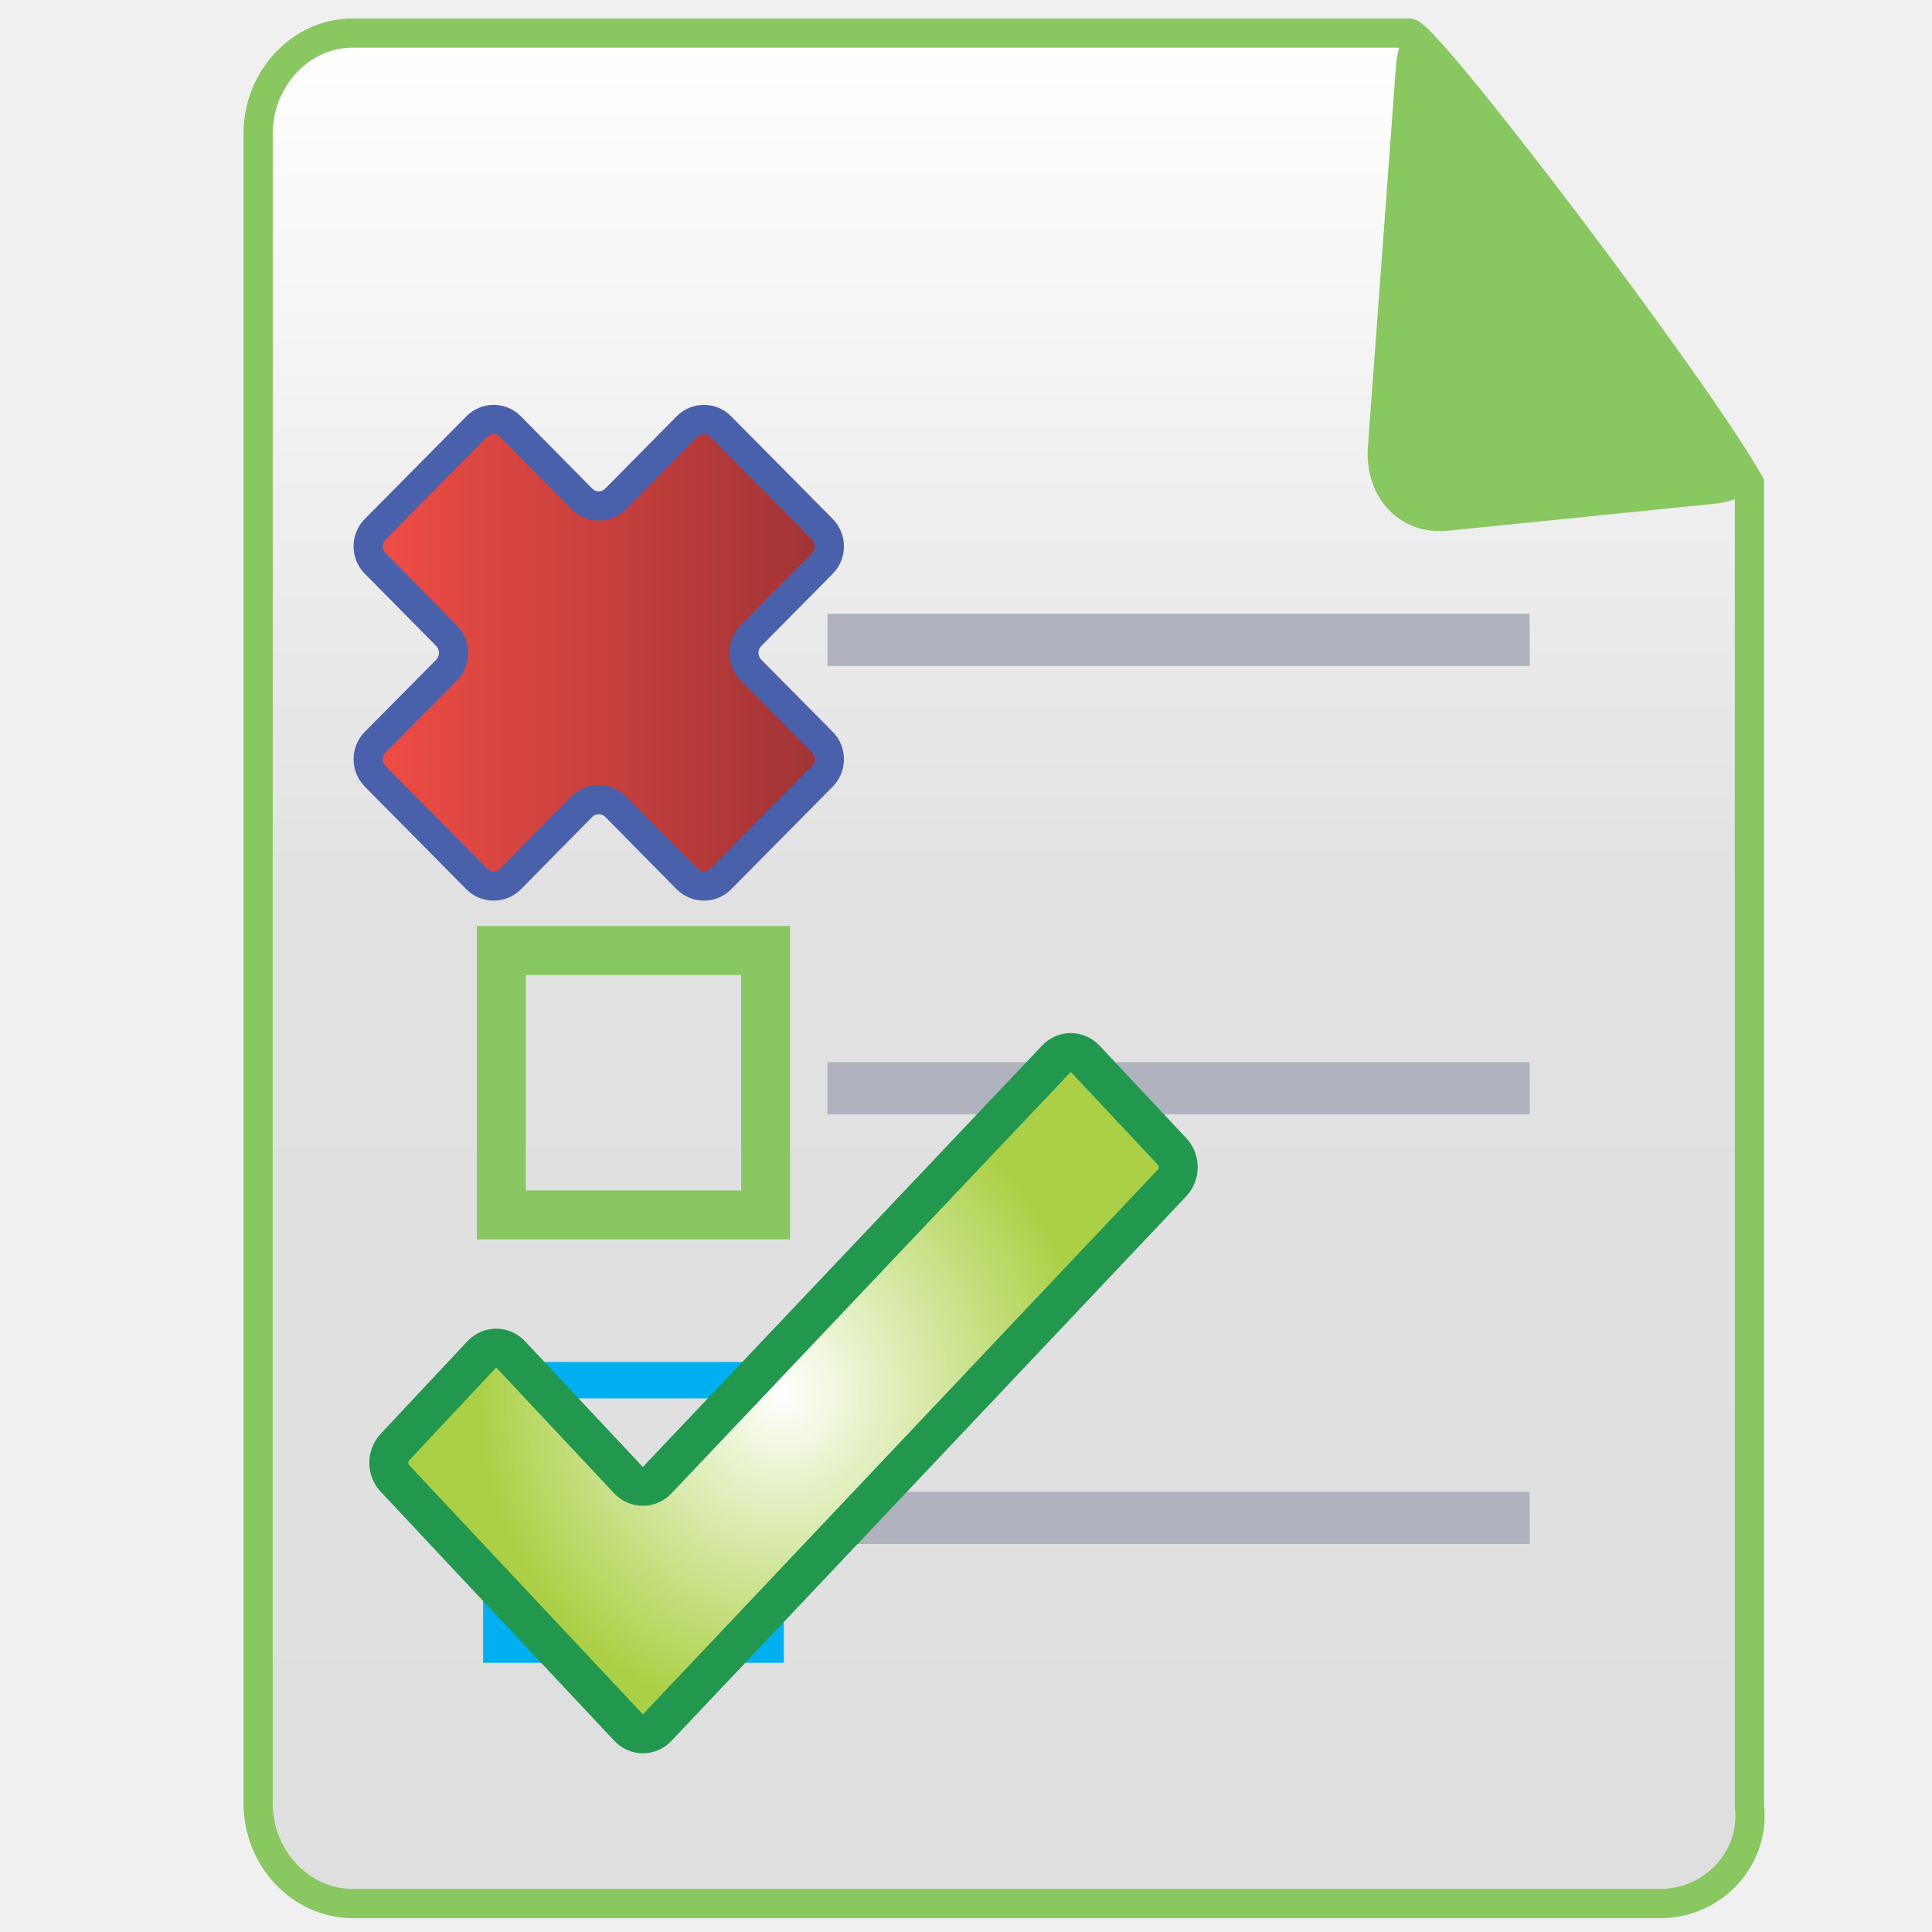
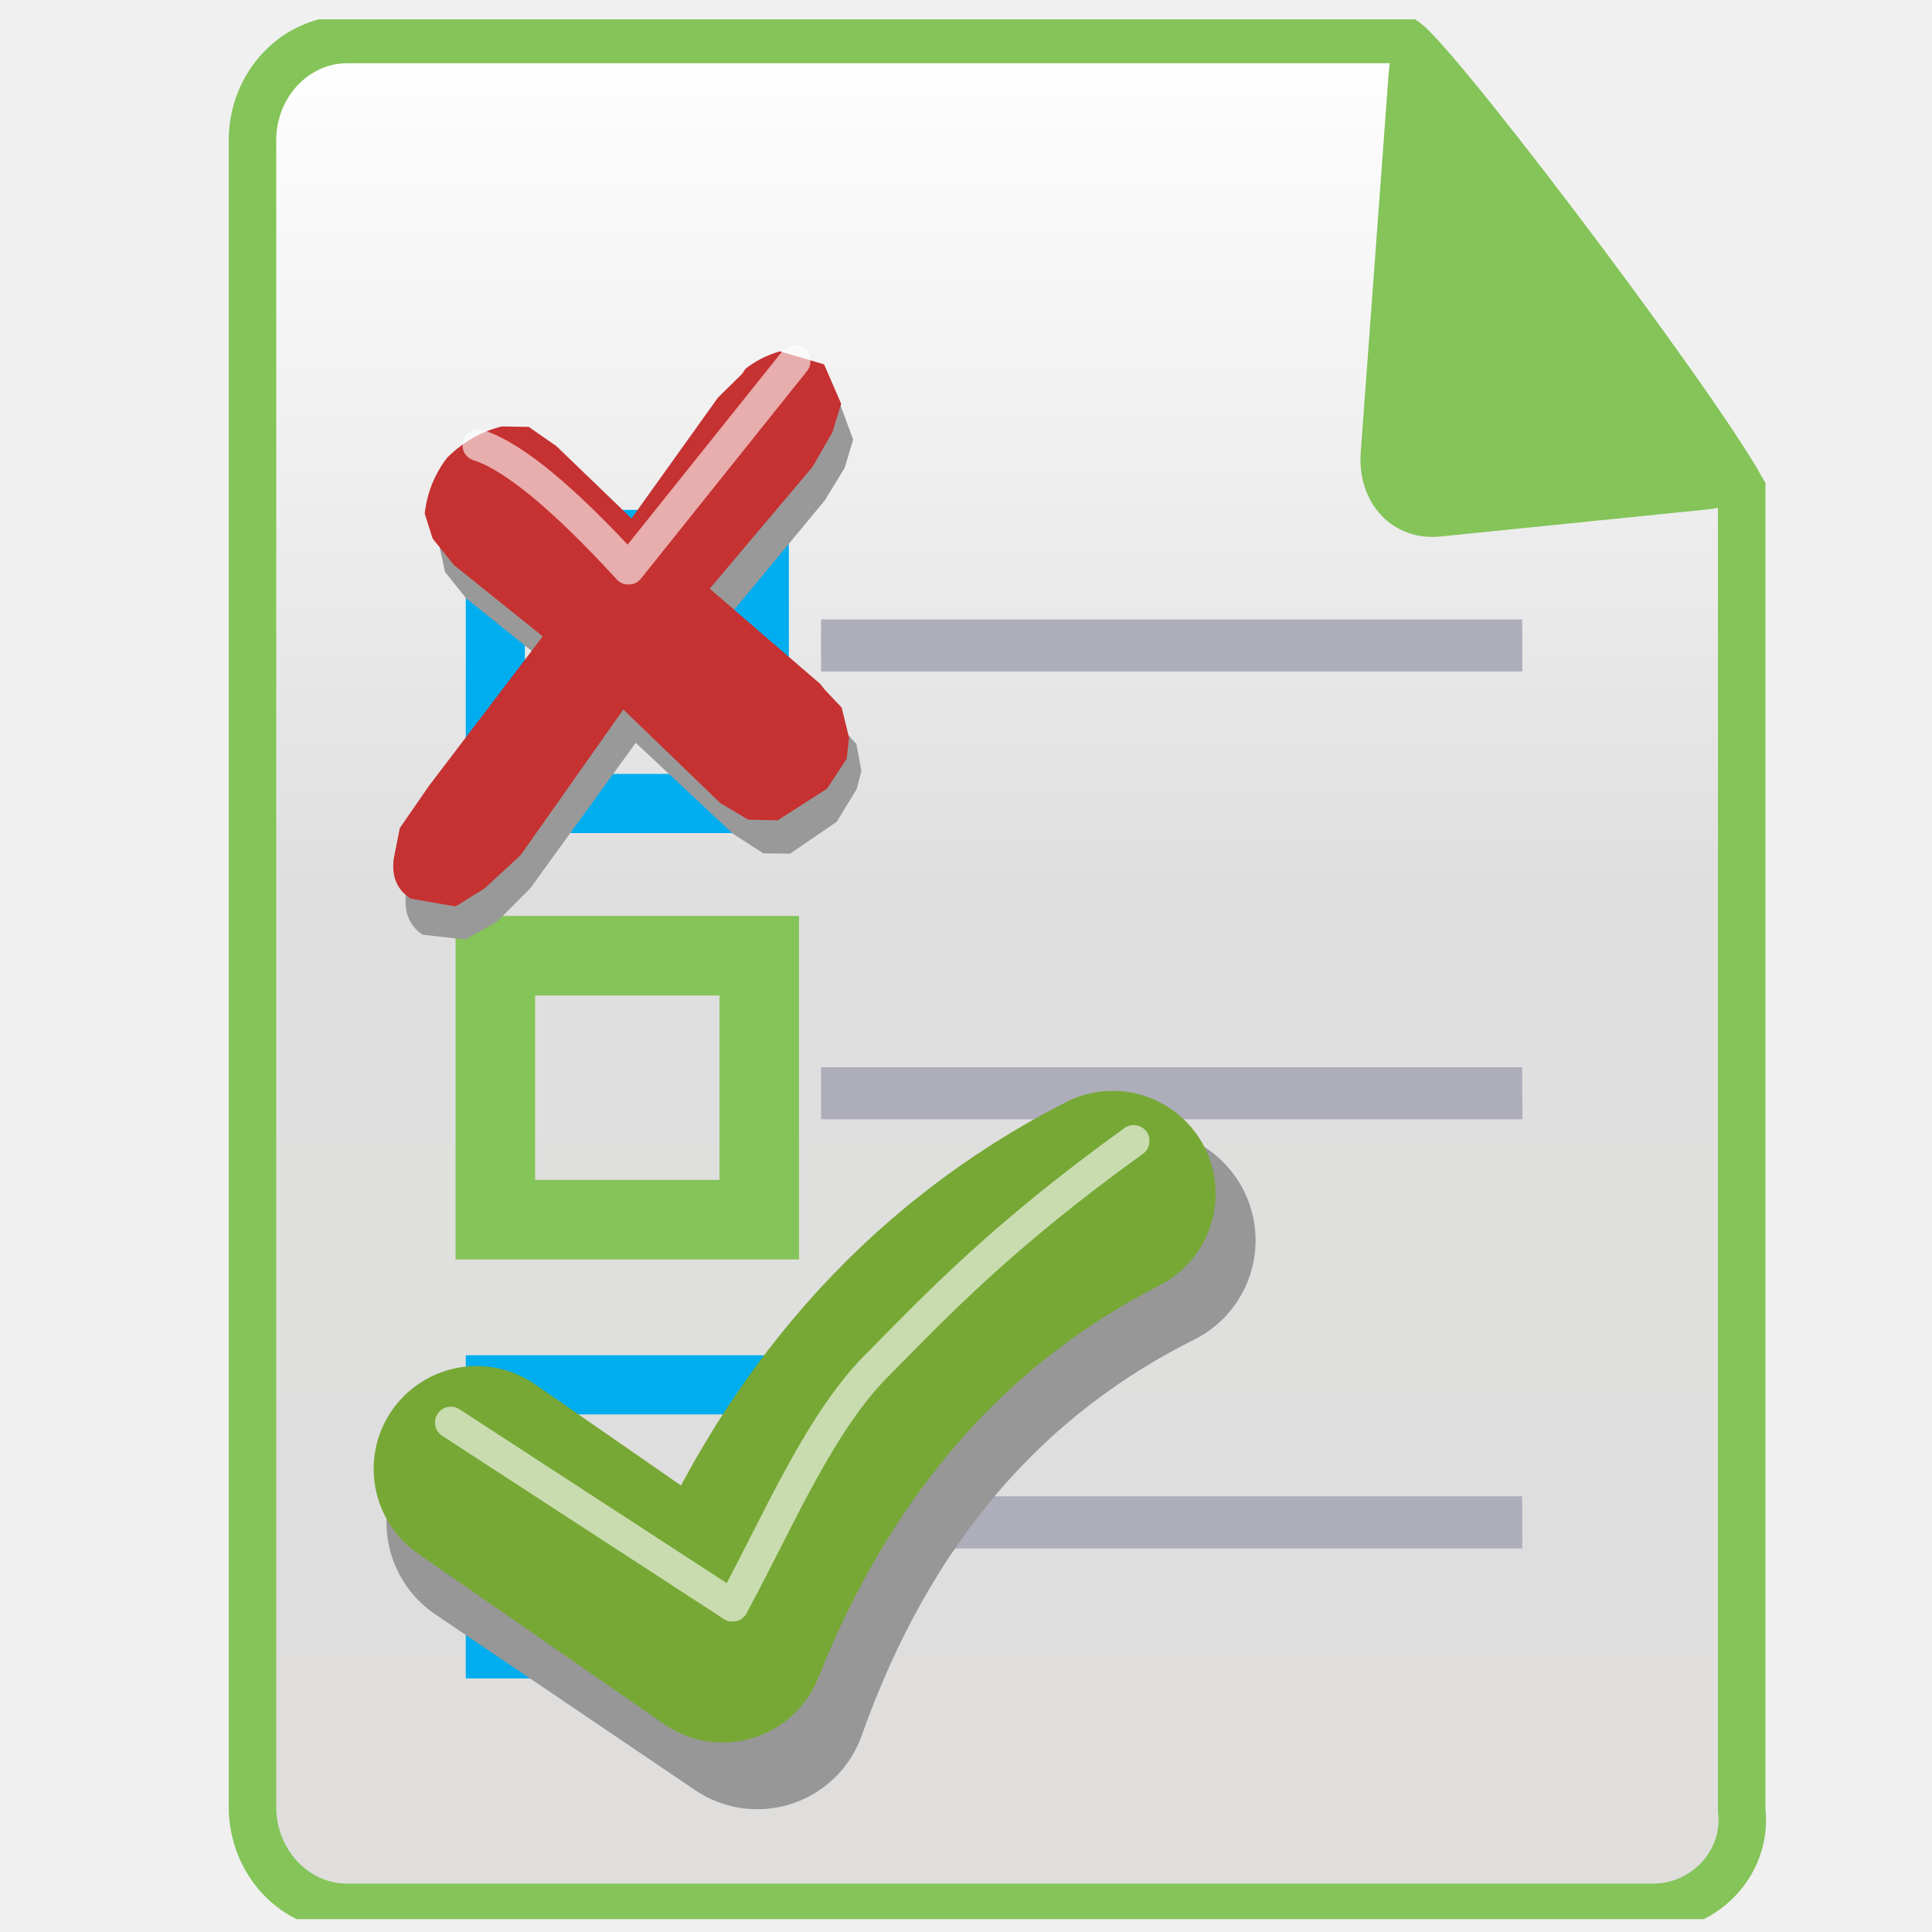
<svg xmlns="http://www.w3.org/2000/svg" version="1.1" width="30" height="30" id="svg2" xml:space="preserve">
  <defs id="defs6">
    <clipPath id="clipPath16">
-       <path d="m 35.348,48.998 -27.09,0 c -1.34,0 -2.431,-1.167 -2.431,-2.587 l 0,0 0,-42.828 C 5.827,2.159 6.918,1 8.258,1 l 0,0 33.557,0 c 1.342,0 2.436,1.159 2.28,2.5 l 0,0 0,33.944 C 42.74,39.861 35.812,49 35.357,49 l 0,0 c -0.003,0 -0.007,-10e-4 -0.009,-0.002" id="path18" />
+       <path d="m 21.36,29.685 -16.649,0 c -0.824,0 -1.494,-0.718 -1.494,-1.591 l 0,0 0,-26.321 c 0,-0.876 0.67,-1.588 1.494,-1.588 l 0,0 20.623,0 c 0.825,0 1.497,0.712 1.401,1.537 l 0,0 0,20.861 c -0.832,1.486 -5.091,7.102 -5.369,7.103 l 0,0 c -0.003,0 -0.005,-0.001 -0.006,-0.001" id="path18" />
    </clipPath>
-     <linearGradient x1="0" y1="0" x2="1" y2="0" id="linearGradient24" gradientUnits="userSpaceOnUse" gradientTransform="matrix(-2.1e-6,47.99951,47.99951,2.1e-6,24.96826,1)" spreadMethod="pad">
-       <stop id="stop26" style="stop-color:#e0dfdf;stop-opacity:1" offset="0" />
-       <stop id="stop28" style="stop-color:#e1e1e1;stop-opacity:1" offset="0.547" />
+     <linearGradient x1="0" y1="0" x2="1" y2="0" id="linearGradient24" gradientUnits="userSpaceOnUse" gradientTransform="matrix(-1.3e-6,29.49951,29.49951,1.3e-6,14.98096,0.1855469)" spreadMethod="pad">
+       <stop id="stop26" style="stop-color:#dfdedd;stop-opacity:1" offset="0" />
+       <stop id="stop28" style="stop-color:#dfdfdf;stop-opacity:1" offset="0.547" />
      <stop id="stop30" style="stop-color:#ffffff;stop-opacity:1" offset="1" />
    </linearGradient>
    <clipPath id="clipPath38">
-       <path d="M 0,50 50,50 50,0 0,0 0,50 z" id="path40" />
+       <path d="m 0,30.003 30,0 L 30,0 0,0 0,30.003 z" id="path40" />
    </clipPath>
-     <clipPath id="clipPath70">
-       <path d="M 26.309,23.004 16.07,12.2 c -0.203,-0.216 -0.536,-0.216 -0.744,0 l 0,0 -3.018,3.221 c -0.204,0.215 -0.539,0.215 -0.744,0 l 0,0 -2.232,-2.383 c -0.202,-0.22 -0.202,-0.576 0,-0.793 l 0,0 5.997,-6.393 c 0.206,-0.221 0.538,-0.221 0.743,0 l 0,0 13.214,13.978 c 0.202,0.218 0.202,0.574 0,0.793 l 0,0 -2.233,2.381 c -0.103,0.109 -0.238,0.163 -0.373,0.163 l 0,0 c -0.134,0 -0.269,-0.054 -0.371,-0.163" id="path72" />
-     </clipPath>
-     <radialGradient cx="0" cy="0" r="1" fx="0" fy="0" id="radialGradient78" gradientUnits="userSpaceOnUse" gradientTransform="matrix(9.212845,0,0,-9.825569,19.30908,14.42676)" spreadMethod="pad">
-       <stop id="stop80" style="stop-color:#ffffff;stop-opacity:1" offset="0" />
-       <stop id="stop82" style="stop-color:#abd046;stop-opacity:1" offset="0.853" />
-       <stop id="stop84" style="stop-color:#abd046;stop-opacity:1" offset="1" />
-     </radialGradient>
-     <clipPath id="clipPath92">
-       <path d="M 0,50 50,50 50,0 0,0 0,50 z" id="path94" />
+     <clipPath id="clipPath80">
+       <path d="m 6.099,12.54 11.285,0 0,-7.842 -11.285,0 0,7.842 z" id="path82" />
    </clipPath>
    <clipPath id="clipPath104">
-       <path d="m 16.833,39.23 -1.831,-1.854 c -0.241,-0.244 -0.631,-0.244 -0.869,0 l 0,0 -1.83,1.854 c -0.237,0.243 -0.627,0.243 -0.865,0 l 0,0 -2.608,-2.634 c -0.238,-0.243 -0.238,-0.637 0,-0.877 l 0,0 1.833,-1.855 c 0.238,-0.244 0.239,-0.633 0,-0.879 l 0,0 -1.833,-1.853 c -0.238,-0.239 -0.238,-0.634 0,-0.875 l 0,0 2.608,-2.636 c 0.238,-0.239 0.628,-0.239 0.867,0 l 0,0 1.828,1.856 c 0.241,0.24 0.628,0.24 0.87,0 l 0,0 1.83,-1.856 c 0.24,-0.239 0.631,-0.239 0.866,0 l 0,0 2.608,2.636 c 0.237,0.241 0.237,0.636 0,0.875 l 0,0 -1.834,1.853 c -0.24,0.246 -0.24,0.635 0,0.879 l 0,0 1.834,1.855 c 0.237,0.24 0.237,0.634 0,0.877 l 0,0 -2.608,2.634 c -0.118,0.122 -0.274,0.182 -0.431,0.182 l 0,0 c -0.157,0 -0.315,-0.06 -0.435,-0.182" id="path106" />
-     </clipPath>
-     <linearGradient x1="0" y1="0" x2="1" y2="0" id="linearGradient112" gradientUnits="userSpaceOnUse" gradientTransform="matrix(11.83301,0,0,-11.83301,8.651855,33.42676)" spreadMethod="pad">
-       <stop id="stop114" style="stop-color:#f04d45;stop-opacity:1" offset="0" />
-       <stop id="stop116" style="stop-color:#9f3335;stop-opacity:1" offset="1" />
-     </linearGradient>
-     <clipPath id="clipPath124">
-       <path d="M 0,50 50,50 50,0 0,0 0,50 z" id="path126" />
+       <path d="m 6.532,24.856 5.498,0 0,-3.781 -5.498,0 0,3.781 z" id="path106" />
    </clipPath>
  </defs>
  <g transform="matrix(1.25,0,0,-1.25,0,30)" id="g10">
-     <g transform="matrix(0.4841041,0,0,0.4841041,0.3856098,-0.2908984)" id="g12">
+     <g transform="matrix(0.786588,0,0,0.786588,0.6063888,0.16)" id="g12">
      <g clip-path="url(#clipPath16)" id="g14">
        <g id="g20">
          <g id="g22">
-             <path d="m 35.348,48.998 -27.09,0 c -1.34,0 -2.431,-1.167 -2.431,-2.587 l 0,0 0,-42.828 C 5.827,2.159 6.918,1 8.258,1 l 0,0 33.557,0 c 1.342,0 2.436,1.159 2.28,2.5 l 0,0 0,33.944 C 42.74,39.861 35.812,49 35.357,49 l 0,0 c -0.003,0 -0.007,-10e-4 -0.009,-0.002" id="path32" style="fill:url(#linearGradient24);stroke:none" />
+             <path d="m 21.36,29.685 -16.649,0 c -0.824,0 -1.494,-0.718 -1.494,-1.591 l 0,0 0,-26.321 c 0,-0.876 0.67,-1.588 1.494,-1.588 l 0,0 20.623,0 c 0.825,0 1.497,0.712 1.401,1.537 l 0,0 0,20.861 c -0.832,1.486 -5.091,7.102 -5.369,7.103 l 0,0 c -0.003,0 -0.005,-0.001 -0.006,-0.001" id="path32" style="fill:url(#linearGradient24);stroke:none" />
          </g>
        </g>
      </g>
    </g>
-     <g transform="matrix(0.4841041,0,0,0.4841041,0.3856098,-0.130565)" id="g34">
+     <g transform="matrix(0.786588,0,0,0.786588,0.6063888,0.16)" id="g34">
      <g clip-path="url(#clipPath38)" id="g36">
-         <g transform="translate(35.3477,48.998)" id="g42">
-           <path d="m 0,0 -27.089,0 c -1.34,0 -2.432,-1.167 -2.432,-2.587 l 0,-42.828 c 0,-1.424 1.092,-2.583 2.432,-2.583 l 33.556,0 c 1.343,0 2.436,1.159 2.28,2.5 l 0,33.943 C 7.382,-9.117 0.35,0.152 0,0 z" id="path44" style="fill:none;stroke:#89c761;stroke-width:0.75;stroke-linecap:butt;stroke-linejoin:miter;stroke-miterlimit:4;stroke-opacity:1;stroke-dasharray:none" />
+         <g transform="translate(21.3594,29.6846)" id="g42">
+           <path d="m 0,0 -16.648,0 c -0.824,0 -1.495,-0.717 -1.495,-1.59 l 0,-26.321 c 0,-0.876 0.671,-1.588 1.495,-1.588 l 20.623,0 c 0.825,0 1.497,0.712 1.401,1.536 l 0,20.861 C 4.537,-5.604 0.215,0.093 0,0 z" id="path44" style="fill:none;stroke:#84c459;stroke-width:0.75;stroke-linecap:butt;stroke-linejoin:miter;stroke-miterlimit:4;stroke-opacity:1;stroke-dasharray:none" />
        </g>
-         <g transform="translate(35.2705,48.998)" id="g46">
-           <path d="m 0,0 c -0.126,-0.196 -0.217,-0.48 -0.248,-0.875 l -0.718,-9.739 c -0.094,-1.31 0.827,-2.282 2.051,-2.157 l 6.855,0.694 c 0.436,0.043 0.758,0.198 0.962,0.416 L 0,0 z" id="path48" style="fill:#89c761;fill-opacity:1;fill-rule:nonzero;stroke:none" />
+         <g transform="translate(21.3125,29.6846)" id="g46">
+           <path d="m 0,0 c -0.078,-0.121 -0.134,-0.295 -0.153,-0.538 l -0.441,-5.985 c -0.057,-0.806 0.508,-1.403 1.26,-1.326 l 4.214,0.427 c 0.267,0.026 0.466,0.121 0.591,0.255 L 0,0 z" id="path48" style="fill:#84c459;fill-opacity:1;fill-rule:nonzero;stroke:none" />
        </g>
-         <g transform="translate(38.458,21.252)" id="g50">
-           <path d="m 0,0 -18.021,0 0,1.338 18.017,0 L 0,0 z" id="path52" style="fill:#b0b2bd;fill-opacity:1;fill-rule:nonzero;stroke:none" />
+         <g transform="translate(23.2715,12.6318)" id="g50">
+           <path d="m 0,0 -11.076,0 0,0.822 11.073,0 L 0,0 z" id="path52" style="fill:#adaeba;fill-opacity:1;fill-rule:nonzero;stroke:none" />
        </g>
-         <path d="m 12.067,25.456 6.783,0 0,-6.785 -6.783,0 0,6.785 z" id="path54" style="fill:none;stroke:#89c761;stroke-width:1.256;stroke-linecap:butt;stroke-linejoin:miter;stroke-miterlimit:4;stroke-opacity:1;stroke-dasharray:none" />
-         <g transform="translate(38.458,32.7578)" id="g56">
-           <path d="m 0,0 -18.021,0 0,1.338 18.017,0 L 0,0 z" id="path58" style="fill:#b0b2bd;fill-opacity:1;fill-rule:nonzero;stroke:none" />
+         <path d="m 7.052,15.215 4.168,0 0,-4.169 -4.168,0 0,4.169 z" id="path54" style="fill:none;stroke:#84c459;stroke-width:1.256;stroke-linecap:butt;stroke-linejoin:miter;stroke-miterlimit:4;stroke-opacity:1;stroke-dasharray:none" />
+         <g transform="translate(23.2715,19.7031)" id="g56">
+           <path d="m 0,0 -11.076,0 0,0.823 11.073,0 L 0,0 z" id="path58" style="fill:#adaeba;fill-opacity:1;fill-rule:nonzero;stroke:none" />
        </g>
-         <g transform="translate(38.458,10.2246)" id="g60">
-           <path d="m 0,0 -18.021,0 0,1.339 18.017,0 L 0,0 z" id="path62" style="fill:#b0b2bd;fill-opacity:1;fill-rule:nonzero;stroke:none" />
+         <g transform="translate(23.2715,5.8545)" id="g60">
+           <path d="m 0,0 -11.076,0 0,0.823 11.073,0 L 0,0 z" id="path62" style="fill:#adaeba;fill-opacity:1;fill-rule:nonzero;stroke:none" />
        </g>
-         <path d="m 12.067,14.429 6.783,0 0,-6.785 -6.783,0 0,6.785 z" id="path64" style="fill:none;stroke:#00b0f0;stroke-width:0.934;stroke-linecap:butt;stroke-linejoin:miter;stroke-miterlimit:4;stroke-opacity:1;stroke-dasharray:none" />
-       </g>
-     </g>
-     <g transform="matrix(0.4841041,0,0,0.4841041,0.3856098,-0.2908984)" id="g66">
-       <g clip-path="url(#clipPath70)" id="g68">
-         <g id="g74">
-           <g id="g76">
-             <path d="M 26.309,23.004 16.07,12.2 c -0.203,-0.216 -0.536,-0.216 -0.744,0 l 0,0 -3.018,3.221 c -0.204,0.215 -0.539,0.215 -0.744,0 l 0,0 -2.232,-2.383 c -0.202,-0.22 -0.202,-0.576 0,-0.793 l 0,0 5.997,-6.393 c 0.206,-0.221 0.538,-0.221 0.743,0 l 0,0 13.214,13.978 c 0.202,0.218 0.202,0.574 0,0.793 l 0,0 -2.233,2.381 c -0.103,0.109 -0.238,0.163 -0.373,0.163 l 0,0 c -0.134,0 -0.269,-0.054 -0.371,-0.163" id="path86" style="fill:url(#radialGradient78);stroke:none" />
+         <path d="m 7.052,8.438 4.168,0 0,-4.17 -4.168,0 0,4.17 z" id="path64" style="fill:none;stroke:#00adee;stroke-width:0.934;stroke-linecap:butt;stroke-linejoin:miter;stroke-miterlimit:4;stroke-opacity:1;stroke-dasharray:none" />
+         <path d="m 7.052,21.789 4.168,0 0,-4.17 -4.168,0 0,4.17 z" id="path66" style="fill:none;stroke:#00adee;stroke-width:0.934;stroke-linecap:butt;stroke-linejoin:miter;stroke-miterlimit:4;stroke-opacity:1;stroke-dasharray:none" />
+         <g transform="translate(7.083,6.2637)" id="g68">
+           <path d="m 0,0 4.106,-2.778 c 1.2,3.381 3.238,5.791 6.119,7.233" id="path70" style="fill:none;stroke:#979797;stroke-width:3.5;stroke-linecap:round;stroke-linejoin:round;stroke-miterlimit:4;stroke-opacity:1;stroke-dasharray:none" />
+         </g>
+         <g transform="translate(6.7549,7.1094)" id="g72">
+           <path d="M 0,0 3.888,-2.695 C 5.187,0.562 7.24,2.91 10.047,4.346" id="path74" style="fill:none;stroke:#77a836;stroke-width:3.25;stroke-linecap:round;stroke-linejoin:round;stroke-miterlimit:4;stroke-opacity:1;stroke-dasharray:none" />
+         </g>
+         <g id="g76">
+           <g id="g78" />
+           <g id="g84">
+             <g clip-path="url(#clipPath80)" id="g86" style="opacity:0.6">
+               <g transform="translate(6.3486,7.8428)" id="g88">
+                 <path d="m 0,0 4.45,-2.895 c 0.739,1.366 1.391,2.938 2.335,3.853 0.913,0.925 1.944,2.009 4,3.489" id="path90" style="fill:none;stroke:#ffffff;stroke-width:0.5;stroke-linecap:round;stroke-linejoin:round;stroke-miterlimit:4;stroke-opacity:1;stroke-dasharray:none" />
+               </g>
+             </g>
          </g>
        </g>
-       </g>
-     </g>
-     <g transform="matrix(0.4841041,0,0,0.4841041,0.3856098,-0.2908984)" id="g88">
-       <g clip-path="url(#clipPath92)" id="g90">
-         <g transform="translate(29.2861,19.8301)" id="g96">
-           <path d="m 0,0 c 0.201,0.218 0.201,0.574 0,0.793 l -2.233,2.381 c -0.207,0.218 -0.539,0.218 -0.745,0 L -13.215,-7.63 c -0.204,-0.217 -0.537,-0.217 -0.745,0 l -3.018,3.221 c -0.204,0.215 -0.539,0.215 -0.744,0 l -2.232,-2.383 c -0.202,-0.221 -0.202,-0.576 0,-0.793 l 5.997,-6.394 c 0.206,-0.22 0.538,-0.22 0.743,0 L 0,0 z" id="path98" style="fill:none;stroke:#22984f;stroke-width:1;stroke-linecap:butt;stroke-linejoin:miter;stroke-miterlimit:4;stroke-opacity:1;stroke-dasharray:none" />
+         <g transform="translate(7.8179,23.0352)" id="g92">
+           <path d="M 0,0 0.396,-0.256 1.58,-1.443 2.944,0.465 3.328,0.843 3.42,0.917 C 3.576,1.04 3.742,1.119 3.916,1.155 L 4.625,1.033 4.885,0.33 4.75,-0.118 4.437,-0.63 2.81,-2.593 4.553,-4.096 4.633,-4.146 4.936,-4.477 5.015,-4.906 4.94,-5.191 4.626,-5.704 3.889,-6.209 l -0.425,0.006 -0.476,0.307 -1.537,1.438 -1.664,-2.296 -0.528,-0.53 -0.5,-0.281 -0.672,0.076 c -0.211,0.137 -0.3,0.358 -0.265,0.662 l 0.099,0.494 0.458,0.664 1.799,2.364 -1.404,1.128 -0.335,0.417 -0.084,0.388 c 0.007,0.308 0.11,0.591 0.31,0.85 L -0.514,-0.027 0,0" id="path94" style="fill:#999999;fill-opacity:1;fill-rule:nonzero;stroke:none" />
        </g>
-       </g>
-     </g>
-     <g transform="matrix(0.4841041,0,0,0.4841041,0.3856098,-0.2908984)" id="g100">
-       <g clip-path="url(#clipPath104)" id="g102">
-         <g id="g108">
-           <g id="g110">
-             <path d="m 16.833,39.23 -1.831,-1.854 c -0.241,-0.244 -0.631,-0.244 -0.869,0 l 0,0 -1.83,1.854 c -0.237,0.243 -0.627,0.243 -0.865,0 l 0,0 -2.608,-2.634 c -0.238,-0.243 -0.238,-0.637 0,-0.877 l 0,0 1.833,-1.855 c 0.238,-0.244 0.239,-0.633 0,-0.879 l 0,0 -1.833,-1.853 c -0.238,-0.239 -0.238,-0.634 0,-0.875 l 0,0 2.608,-2.636 c 0.238,-0.239 0.628,-0.239 0.867,0 l 0,0 1.828,1.856 c 0.241,0.24 0.628,0.24 0.87,0 l 0,0 1.83,-1.856 c 0.24,-0.239 0.631,-0.239 0.866,0 l 0,0 2.608,2.636 c 0.237,0.241 0.237,0.636 0,0.875 l 0,0 -1.834,1.853 c -0.24,0.246 -0.24,0.635 0,0.879 l 0,0 1.834,1.855 c 0.237,0.24 0.237,0.634 0,0.877 l 0,0 -2.608,2.634 c -0.118,0.122 -0.274,0.182 -0.431,0.182 l 0,0 c -0.157,0 -0.315,-0.06 -0.435,-0.182" id="path118" style="fill:url(#linearGradient112);stroke:none" />
+         <g transform="translate(12.2432,24.5542)" id="g96">
+           <path d="M 0,0 0.27,-0.621 0.134,-1.068 -0.184,-1.621 -1.806,-3.543 -0.062,-5.046 0.012,-5.139 0.278,-5.421 0.395,-5.897 0.357,-6.23 0.048,-6.7 l -0.78,-0.501 -0.467,0.011 -0.438,0.26 -1.533,1.479 -1.622,-2.3 -0.57,-0.526 -0.457,-0.284 -0.709,0.123 c -0.212,0.135 -0.302,0.343 -0.27,0.619 l 0.098,0.495 0.458,0.664 1.799,2.364 -1.403,1.127 -0.335,0.417 -0.126,0.393 c 0.038,0.333 0.156,0.628 0.356,0.886 0.255,0.251 0.542,0.415 0.863,0.492 l 0.425,-0.007 0.434,-0.302 1.188,-1.144 1.365,1.908 0.383,0.377 0.051,0.078 c 0.157,0.124 0.336,0.215 0.542,0.276 L 0,0" id="path98" style="fill:#c63131;fill-opacity:1;fill-rule:nonzero;stroke:none" />
+         </g>
+         <g id="g100">
+           <g id="g102" />
+           <g id="g108">
+             <g clip-path="url(#clipPath104)" id="g110" style="opacity:0.6">
+               <g transform="translate(6.7822,23.2778)" id="g112">
+                 <path d="M 0,0 C 0.547,-0.173 1.338,-0.825 2.373,-1.953 L 4.998,1.328" id="path114" style="fill:none;stroke:#ffffff;stroke-width:0.5;stroke-linecap:round;stroke-linejoin:round;stroke-miterlimit:4;stroke-opacity:1;stroke-dasharray:none" />
+               </g>
+             </g>
          </g>
-         </g>
-       </g>
-     </g>
-     <g transform="matrix(0.4841041,0,0,0.4841041,0.3856098,-0.2908984)" id="g120">
-       <g clip-path="url(#clipPath124)" id="g122">
-         <g transform="translate(17.6987,39.2305)" id="g128">
-           <path d="m 0,0 c -0.235,0.243 -0.625,0.243 -0.866,0 l -1.831,-1.854 c -0.241,-0.244 -0.63,-0.244 -0.869,0 L -5.396,0 c -0.237,0.243 -0.627,0.243 -0.865,0 l -2.608,-2.635 c -0.237,-0.242 -0.237,-0.637 0,-0.876 l 1.834,-1.855 c 0.237,-0.244 0.238,-0.634 0,-0.88 l -1.834,-1.852 c -0.237,-0.239 -0.237,-0.634 0,-0.875 l 2.608,-2.636 c 0.238,-0.24 0.628,-0.24 0.867,0 l 1.828,1.856 c 0.241,0.24 0.628,0.24 0.87,0 l 1.83,-1.856 c 0.241,-0.24 0.631,-0.24 0.866,0 l 2.608,2.636 c 0.237,0.241 0.237,0.636 0,0.875 l -1.834,1.852 c -0.24,0.246 -0.24,0.636 0,0.88 l 1.834,1.855 c 0.237,0.239 0.237,0.634 0,0.876 L 0,0 z" id="path130" style="fill:none;stroke:#4961ab;stroke-width:0.75;stroke-linecap:butt;stroke-linejoin:miter;stroke-miterlimit:4;stroke-opacity:1;stroke-dasharray:none" />
        </g>
      </g>
    </g>
  </g>
</svg>
